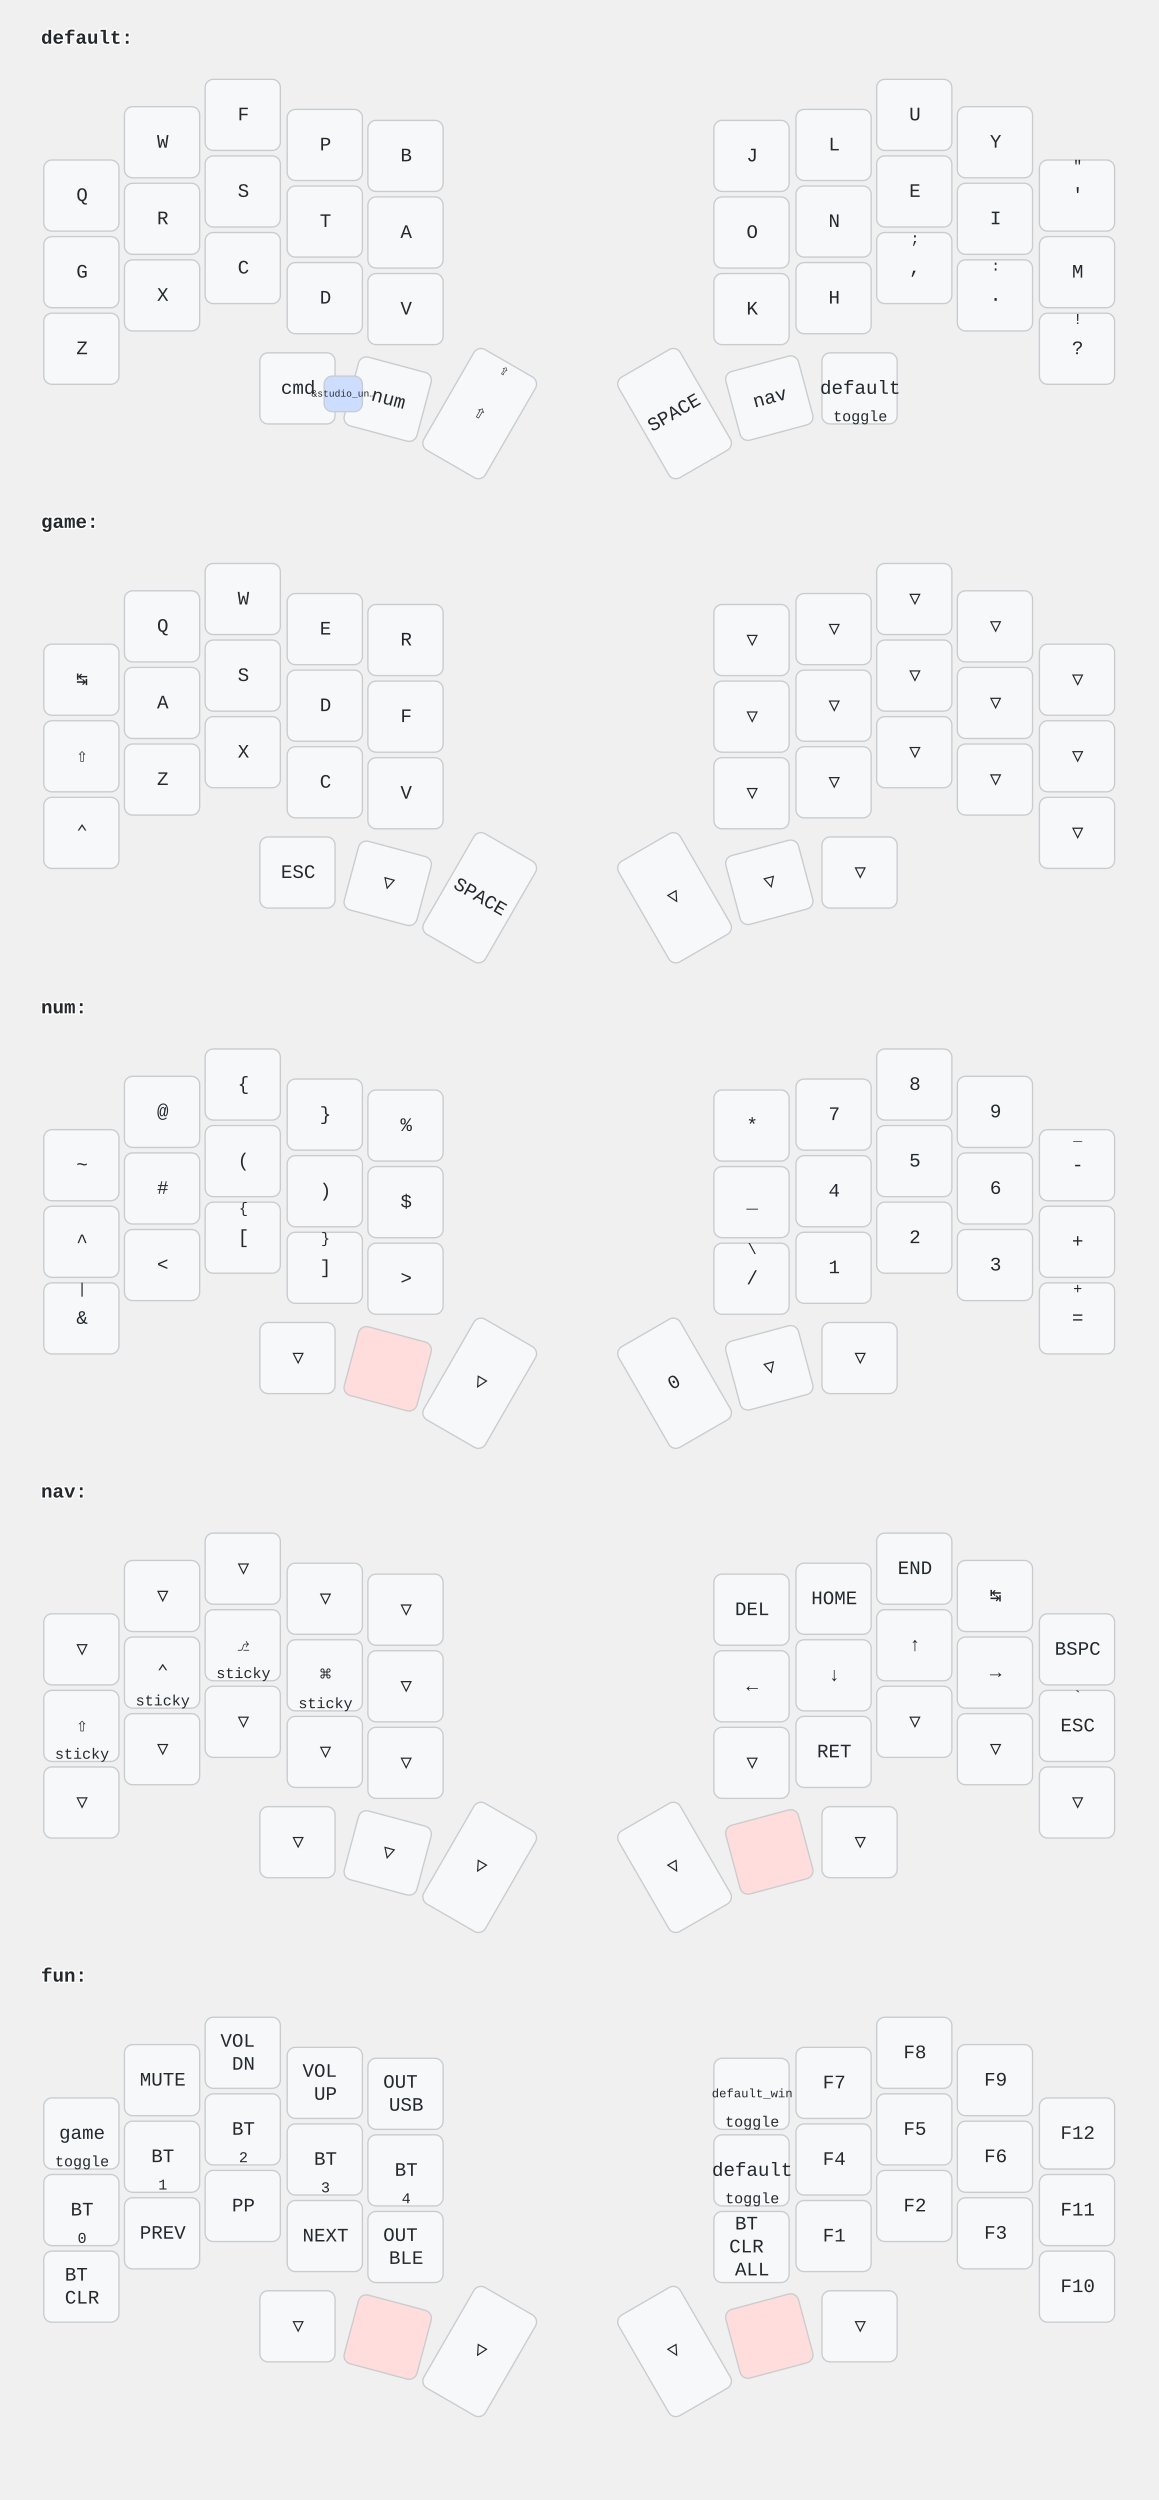
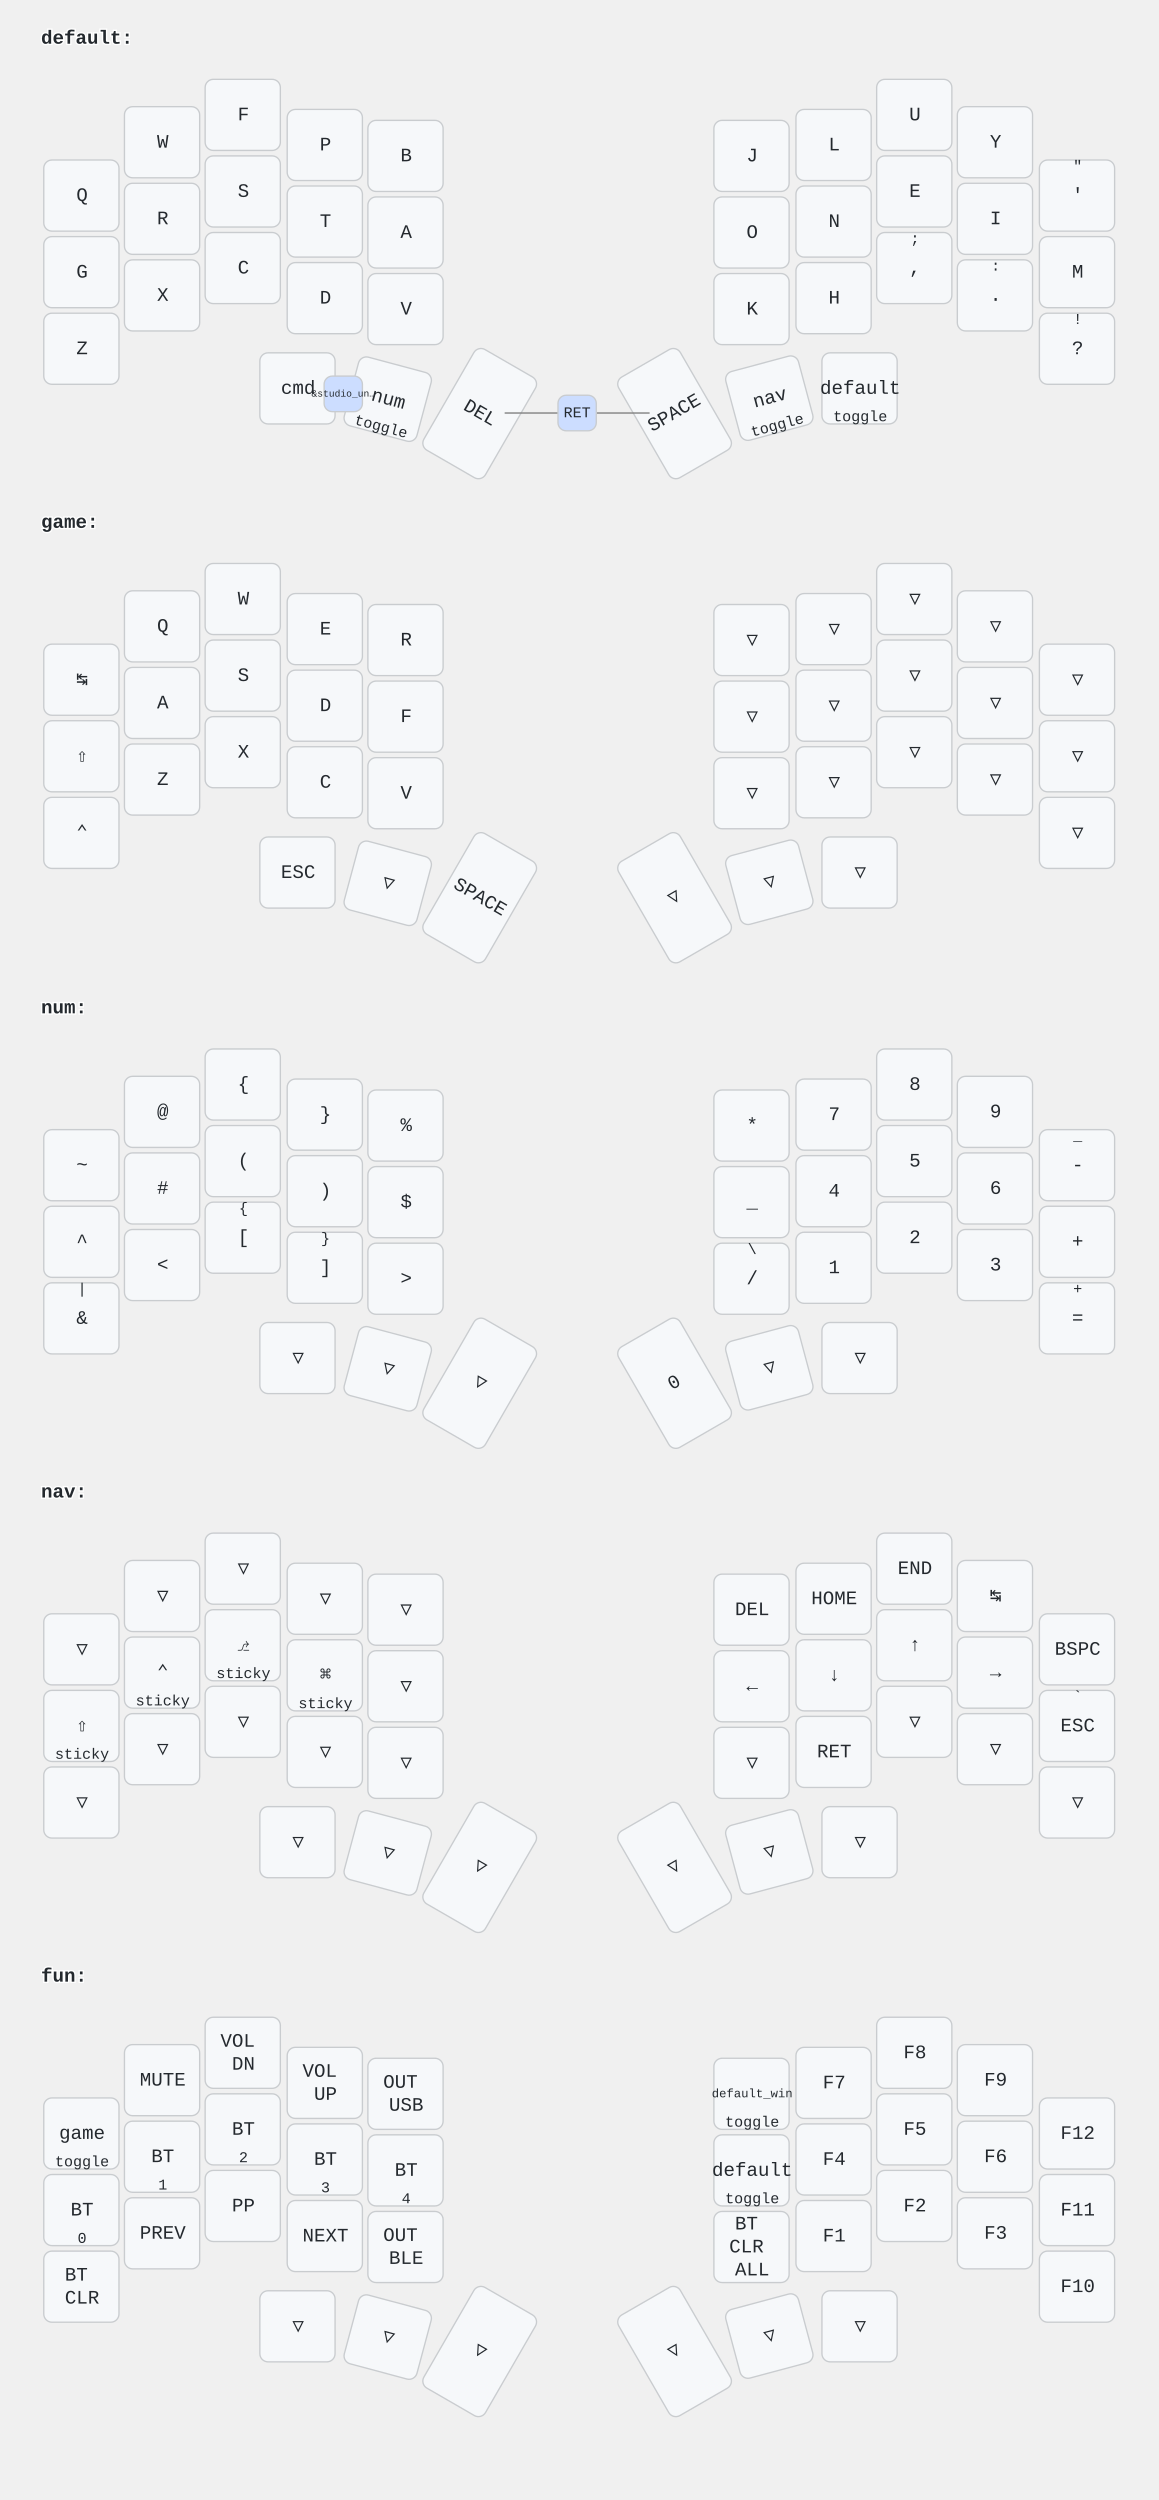
<svg xmlns="http://www.w3.org/2000/svg" width="847" height="1828" viewBox="0 0 847 1828" class="keymap">
  <style>/* font and background color specifications */
svg {
    font-family: SFMono-Regular,Consolas,Liberation Mono,Menlo,monospace;
    font-size: 14px;
    font-kerning: normal;
    text-rendering: optimizeLegibility;
    fill: #24292e;
}

/* default key styling */
rect {
    fill: #f6f8fa;
    stroke: #c9cccf;
    stroke-width: 1;
}

/* color accent for combo boxes */
rect.combo {
    fill: #cdf;
}

/* color accent for held keys */
rect.held, rect.combo.held {
    fill: #fdd;
}

/* color accent for ghost (optional) keys */
rect.ghost, rect.combo.ghost {
    fill: #ddd;
}

text {
    text-anchor: middle;
    dominant-baseline: middle;
}

/* styling for layer labels */
text.label {
    font-weight: bold;
    text-anchor: start;
    stroke: white;
    stroke-width: 2;
    paint-order: stroke;
}

/* styling for combo tap, and key hold/shifted label text */
text.combo, text.hold, text.shifted {
    font-size: 11px;
}

text.hold {
    text-anchor: middle;
    dominant-baseline: auto;
}

text.shifted {
    text-anchor: middle;
    dominant-baseline: hanging;
}

/* styling for hold/shifted label text in combo box */
text.combo.hold, text.combo.shifted {
    font-size: 8px;
}

/* styling for combo dendrons */
path {
    stroke-width: 1;
    stroke: gray;
    fill: none;
}
</style>
  <g transform="translate(30, 0)" class="layer-default">
    <text x="0" y="28" class="label" id="default">default:</text>
    <g transform="translate(0, 56)">
      <g transform="translate(30, 87)" class="key keypos-0">
        <rect rx="6" ry="6" x="-28" y="-26" width="55" height="52" class="key" />
        <text x="0" y="0" class="key tap">Q</text>
      </g>
      <g transform="translate(89, 48)" class="key keypos-1">
        <rect rx="6" ry="6" x="-28" y="-26" width="55" height="52" class="key" />
        <text x="0" y="0" class="key tap">W</text>
      </g>
      <g transform="translate(148, 28)" class="key keypos-2">
        <rect rx="6" ry="6" x="-28" y="-26" width="55" height="52" class="key" />
        <text x="0" y="0" class="key tap">F</text>
      </g>
      <g transform="translate(208, 50)" class="key keypos-3">
        <rect rx="6" ry="6" x="-28" y="-26" width="55" height="52" class="key" />
        <text x="0" y="0" class="key tap">P</text>
      </g>
      <g transform="translate(267, 58)" class="key keypos-4">
        <rect rx="6" ry="6" x="-28" y="-26" width="55" height="52" class="key" />
        <text x="0" y="0" class="key tap">B</text>
      </g>
      <g transform="translate(520, 58)" class="key keypos-5">
        <rect rx="6" ry="6" x="-28" y="-26" width="55" height="52" class="key" />
        <text x="0" y="0" class="key tap">J</text>
      </g>
      <g transform="translate(580, 50)" class="key keypos-6">
        <rect rx="6" ry="6" x="-28" y="-26" width="55" height="52" class="key" />
        <text x="0" y="0" class="key tap">L</text>
      </g>
      <g transform="translate(639, 28)" class="key keypos-7">
        <rect rx="6" ry="6" x="-28" y="-26" width="55" height="52" class="key" />
        <text x="0" y="0" class="key tap">U</text>
      </g>
      <g transform="translate(698, 48)" class="key keypos-8">
        <rect rx="6" ry="6" x="-28" y="-26" width="55" height="52" class="key" />
        <text x="0" y="0" class="key tap">Y</text>
      </g>
      <g transform="translate(758, 87)" class="key keypos-9">
        <rect rx="6" ry="6" x="-28" y="-26" width="55" height="52" class="key" />
        <text x="0" y="0" class="key tap">'</text>
        <text x="0" y="-24" class="key shifted">"</text>
      </g>
      <g transform="translate(30, 143)" class="key keypos-10">
        <rect rx="6" ry="6" x="-28" y="-26" width="55" height="52" class="key" />
        <text x="0" y="0" class="key tap">G</text>
      </g>
      <g transform="translate(89, 104)" class="key keypos-11">
        <rect rx="6" ry="6" x="-28" y="-26" width="55" height="52" class="key" />
        <text x="0" y="0" class="key tap">R</text>
      </g>
      <g transform="translate(148, 84)" class="key keypos-12">
        <rect rx="6" ry="6" x="-28" y="-26" width="55" height="52" class="key" />
        <text x="0" y="0" class="key tap">S</text>
      </g>
      <g transform="translate(208, 106)" class="key keypos-13">
        <rect rx="6" ry="6" x="-28" y="-26" width="55" height="52" class="key" />
        <text x="0" y="0" class="key tap">T</text>
      </g>
      <g transform="translate(267, 114)" class="key keypos-14">
        <rect rx="6" ry="6" x="-28" y="-26" width="55" height="52" class="key" />
        <text x="0" y="0" class="key tap">A</text>
      </g>
      <g transform="translate(520, 114)" class="key keypos-15">
        <rect rx="6" ry="6" x="-28" y="-26" width="55" height="52" class="key" />
        <text x="0" y="0" class="key tap">O</text>
      </g>
      <g transform="translate(580, 106)" class="key keypos-16">
        <rect rx="6" ry="6" x="-28" y="-26" width="55" height="52" class="key" />
        <text x="0" y="0" class="key tap">N</text>
      </g>
      <g transform="translate(639, 84)" class="key keypos-17">
        <rect rx="6" ry="6" x="-28" y="-26" width="55" height="52" class="key" />
        <text x="0" y="0" class="key tap">E</text>
      </g>
      <g transform="translate(698, 104)" class="key keypos-18">
        <rect rx="6" ry="6" x="-28" y="-26" width="55" height="52" class="key" />
        <text x="0" y="0" class="key tap">I</text>
      </g>
      <g transform="translate(758, 143)" class="key keypos-19">
        <rect rx="6" ry="6" x="-28" y="-26" width="55" height="52" class="key" />
        <text x="0" y="0" class="key tap">M</text>
      </g>
      <g transform="translate(30, 199)" class="key keypos-20">
        <rect rx="6" ry="6" x="-28" y="-26" width="55" height="52" class="key" />
        <text x="0" y="0" class="key tap">Z</text>
      </g>
      <g transform="translate(89, 160)" class="key keypos-21">
        <rect rx="6" ry="6" x="-28" y="-26" width="55" height="52" class="key" />
        <text x="0" y="0" class="key tap">X</text>
      </g>
      <g transform="translate(148, 140)" class="key keypos-22">
        <rect rx="6" ry="6" x="-28" y="-26" width="55" height="52" class="key" />
        <text x="0" y="0" class="key tap">C</text>
      </g>
      <g transform="translate(208, 162)" class="key keypos-23">
        <rect rx="6" ry="6" x="-28" y="-26" width="55" height="52" class="key" />
        <text x="0" y="0" class="key tap">D</text>
      </g>
      <g transform="translate(267, 170)" class="key keypos-24">
        <rect rx="6" ry="6" x="-28" y="-26" width="55" height="52" class="key" />
        <text x="0" y="0" class="key tap">V</text>
      </g>
      <g transform="translate(520, 170)" class="key keypos-25">
        <rect rx="6" ry="6" x="-28" y="-26" width="55" height="52" class="key" />
        <text x="0" y="0" class="key tap">K</text>
      </g>
      <g transform="translate(580, 162)" class="key keypos-26">
        <rect rx="6" ry="6" x="-28" y="-26" width="55" height="52" class="key" />
        <text x="0" y="0" class="key tap">H</text>
      </g>
      <g transform="translate(639, 140)" class="key keypos-27">
        <rect rx="6" ry="6" x="-28" y="-26" width="55" height="52" class="key" />
        <text x="0" y="0" class="key tap">,</text>
        <text x="0" y="-24" class="key shifted">;</text>
      </g>
      <g transform="translate(698, 160)" class="key keypos-28">
        <rect rx="6" ry="6" x="-28" y="-26" width="55" height="52" class="key" />
        <text x="0" y="0" class="key tap">.</text>
        <text x="0" y="-24" class="key shifted">:</text>
      </g>
      <g transform="translate(758, 199)" class="key keypos-29">
        <rect rx="6" ry="6" x="-28" y="-26" width="55" height="52" class="key" />
        <text x="0" y="0" class="key tap">?</text>
        <text x="0" y="-24" class="key shifted">!</text>
      </g>
      <g transform="translate(188, 228)" class="key keypos-30">
        <rect rx="6" ry="6" x="-28" y="-26" width="55" height="52" class="key" />
        <text x="0" y="0" class="key tap">cmd</text>
      </g>
      <g transform="translate(254, 236) rotate(15.0)" class="key keypos-31">
        <rect rx="6" ry="6" x="-28" y="-26" width="55" height="52" class="key" />
        <a href="#num">
          <text x="0" y="0" class="key tap layer-activator">num</text>
        </a>
+         <text x="0" y="24" class="key hold">toggle</text>
      </g>
      <g transform="translate(321, 246) rotate(30.0)" class="key keypos-32">
        <rect rx="6" ry="6" x="-26" y="-42" width="52" height="85" class="key" />
-         <text x="0" y="0" class="key tap">⇧</text>
-         <text x="0" y="-40" class="key shifted">⇪</text>
+         <text x="0" y="0" class="key tap">DEL</text>
      </g>
      <g transform="translate(463, 246) rotate(-30.0)" class="key keypos-33">
        <rect rx="6" ry="6" x="-26" y="-42" width="52" height="85" class="key" />
        <text x="0" y="0" class="key tap">SPACE</text>
      </g>
      <g transform="translate(533, 235) rotate(-15.0)" class="key keypos-34">
        <rect rx="6" ry="6" x="-28" y="-26" width="55" height="52" class="key" />
        <a href="#nav">
          <text x="0" y="0" class="key tap layer-activator">nav</text>
        </a>
+         <text x="0" y="24" class="key hold">toggle</text>
      </g>
      <g transform="translate(599, 228)" class="key keypos-35">
        <rect rx="6" ry="6" x="-28" y="-26" width="55" height="52" class="key" />
        <a href="#default">
          <text x="0" y="0" class="key tap layer-activator">default</text>
        </a>
        <text x="0" y="24" class="key hold">toggle</text>
      </g>
      <g class="combo combopos-0">
        <rect rx="6" ry="6" x="207" y="219" width="28" height="26" class="combo" />
        <text x="221" y="232" class="combo tap">
          <tspan style="font-size: 64%">&amp;studio_un…</tspan>
        </text>
+       </g>
+       <g class="combo combopos-1">
+         <path d="M392,246 l-53,0" class="combo" />
+         <path d="M392,246 l53,0" class="combo" />
+         <rect rx="6" ry="6" x="378" y="233" width="28" height="26" class="combo" />
+         <text x="392" y="246" class="combo tap">RET</text>
      </g>
    </g>
  </g>
  <g transform="translate(30, 354)" class="layer-game">
    <text x="0" y="28" class="label" id="game">game:</text>
    <g transform="translate(0, 56)">
      <g transform="translate(30, 87)" class="key keypos-0">
        <rect rx="6" ry="6" x="-28" y="-26" width="55" height="52" class="key" />
        <text x="0" y="0" class="key tap">↹</text>
      </g>
      <g transform="translate(89, 48)" class="key keypos-1">
        <rect rx="6" ry="6" x="-28" y="-26" width="55" height="52" class="key" />
        <text x="0" y="0" class="key tap">Q</text>
      </g>
      <g transform="translate(148, 28)" class="key keypos-2">
        <rect rx="6" ry="6" x="-28" y="-26" width="55" height="52" class="key" />
        <text x="0" y="0" class="key tap">W</text>
      </g>
      <g transform="translate(208, 50)" class="key keypos-3">
        <rect rx="6" ry="6" x="-28" y="-26" width="55" height="52" class="key" />
        <text x="0" y="0" class="key tap">E</text>
      </g>
      <g transform="translate(267, 58)" class="key keypos-4">
        <rect rx="6" ry="6" x="-28" y="-26" width="55" height="52" class="key" />
        <text x="0" y="0" class="key tap">R</text>
      </g>
      <g transform="translate(520, 58)" class="key trans keypos-5">
        <rect rx="6" ry="6" x="-28" y="-26" width="55" height="52" class="key trans" />
        <text x="0" y="0" class="key trans tap">▽</text>
      </g>
      <g transform="translate(580, 50)" class="key trans keypos-6">
        <rect rx="6" ry="6" x="-28" y="-26" width="55" height="52" class="key trans" />
        <text x="0" y="0" class="key trans tap">▽</text>
      </g>
      <g transform="translate(639, 28)" class="key trans keypos-7">
        <rect rx="6" ry="6" x="-28" y="-26" width="55" height="52" class="key trans" />
        <text x="0" y="0" class="key trans tap">▽</text>
      </g>
      <g transform="translate(698, 48)" class="key trans keypos-8">
        <rect rx="6" ry="6" x="-28" y="-26" width="55" height="52" class="key trans" />
        <text x="0" y="0" class="key trans tap">▽</text>
      </g>
      <g transform="translate(758, 87)" class="key trans keypos-9">
        <rect rx="6" ry="6" x="-28" y="-26" width="55" height="52" class="key trans" />
        <text x="0" y="0" class="key trans tap">▽</text>
      </g>
      <g transform="translate(30, 143)" class="key keypos-10">
        <rect rx="6" ry="6" x="-28" y="-26" width="55" height="52" class="key" />
        <text x="0" y="0" class="key tap">⇧</text>
      </g>
      <g transform="translate(89, 104)" class="key keypos-11">
        <rect rx="6" ry="6" x="-28" y="-26" width="55" height="52" class="key" />
        <text x="0" y="0" class="key tap">A</text>
      </g>
      <g transform="translate(148, 84)" class="key keypos-12">
        <rect rx="6" ry="6" x="-28" y="-26" width="55" height="52" class="key" />
        <text x="0" y="0" class="key tap">S</text>
      </g>
      <g transform="translate(208, 106)" class="key keypos-13">
        <rect rx="6" ry="6" x="-28" y="-26" width="55" height="52" class="key" />
        <text x="0" y="0" class="key tap">D</text>
      </g>
      <g transform="translate(267, 114)" class="key keypos-14">
        <rect rx="6" ry="6" x="-28" y="-26" width="55" height="52" class="key" />
        <text x="0" y="0" class="key tap">F</text>
      </g>
      <g transform="translate(520, 114)" class="key trans keypos-15">
        <rect rx="6" ry="6" x="-28" y="-26" width="55" height="52" class="key trans" />
        <text x="0" y="0" class="key trans tap">▽</text>
      </g>
      <g transform="translate(580, 106)" class="key trans keypos-16">
        <rect rx="6" ry="6" x="-28" y="-26" width="55" height="52" class="key trans" />
        <text x="0" y="0" class="key trans tap">▽</text>
      </g>
      <g transform="translate(639, 84)" class="key trans keypos-17">
        <rect rx="6" ry="6" x="-28" y="-26" width="55" height="52" class="key trans" />
        <text x="0" y="0" class="key trans tap">▽</text>
      </g>
      <g transform="translate(698, 104)" class="key trans keypos-18">
        <rect rx="6" ry="6" x="-28" y="-26" width="55" height="52" class="key trans" />
        <text x="0" y="0" class="key trans tap">▽</text>
      </g>
      <g transform="translate(758, 143)" class="key trans keypos-19">
        <rect rx="6" ry="6" x="-28" y="-26" width="55" height="52" class="key trans" />
        <text x="0" y="0" class="key trans tap">▽</text>
      </g>
      <g transform="translate(30, 199)" class="key keypos-20">
        <rect rx="6" ry="6" x="-28" y="-26" width="55" height="52" class="key" />
        <text x="0" y="0" class="key tap">⌃</text>
      </g>
      <g transform="translate(89, 160)" class="key keypos-21">
        <rect rx="6" ry="6" x="-28" y="-26" width="55" height="52" class="key" />
        <text x="0" y="0" class="key tap">Z</text>
      </g>
      <g transform="translate(148, 140)" class="key keypos-22">
        <rect rx="6" ry="6" x="-28" y="-26" width="55" height="52" class="key" />
        <text x="0" y="0" class="key tap">X</text>
      </g>
      <g transform="translate(208, 162)" class="key keypos-23">
        <rect rx="6" ry="6" x="-28" y="-26" width="55" height="52" class="key" />
        <text x="0" y="0" class="key tap">C</text>
      </g>
      <g transform="translate(267, 170)" class="key keypos-24">
        <rect rx="6" ry="6" x="-28" y="-26" width="55" height="52" class="key" />
        <text x="0" y="0" class="key tap">V</text>
      </g>
      <g transform="translate(520, 170)" class="key trans keypos-25">
        <rect rx="6" ry="6" x="-28" y="-26" width="55" height="52" class="key trans" />
        <text x="0" y="0" class="key trans tap">▽</text>
      </g>
      <g transform="translate(580, 162)" class="key trans keypos-26">
        <rect rx="6" ry="6" x="-28" y="-26" width="55" height="52" class="key trans" />
        <text x="0" y="0" class="key trans tap">▽</text>
      </g>
      <g transform="translate(639, 140)" class="key trans keypos-27">
        <rect rx="6" ry="6" x="-28" y="-26" width="55" height="52" class="key trans" />
        <text x="0" y="0" class="key trans tap">▽</text>
      </g>
      <g transform="translate(698, 160)" class="key trans keypos-28">
        <rect rx="6" ry="6" x="-28" y="-26" width="55" height="52" class="key trans" />
        <text x="0" y="0" class="key trans tap">▽</text>
      </g>
      <g transform="translate(758, 199)" class="key trans keypos-29">
        <rect rx="6" ry="6" x="-28" y="-26" width="55" height="52" class="key trans" />
        <text x="0" y="0" class="key trans tap">▽</text>
      </g>
      <g transform="translate(188, 228)" class="key keypos-30">
        <rect rx="6" ry="6" x="-28" y="-26" width="55" height="52" class="key" />
        <text x="0" y="0" class="key tap">ESC</text>
      </g>
      <g transform="translate(254, 236) rotate(15.0)" class="key trans keypos-31">
        <rect rx="6" ry="6" x="-28" y="-26" width="55" height="52" class="key trans" />
        <text x="0" y="0" class="key trans tap">▽</text>
      </g>
      <g transform="translate(321, 246) rotate(30.0)" class="key keypos-32">
        <rect rx="6" ry="6" x="-26" y="-42" width="52" height="85" class="key" />
        <text x="0" y="0" class="key tap">SPACE</text>
      </g>
      <g transform="translate(463, 246) rotate(-30.0)" class="key trans keypos-33">
        <rect rx="6" ry="6" x="-26" y="-42" width="52" height="85" class="key trans" />
        <text x="0" y="0" class="key trans tap">▽</text>
      </g>
      <g transform="translate(533, 235) rotate(-15.0)" class="key trans keypos-34">
        <rect rx="6" ry="6" x="-28" y="-26" width="55" height="52" class="key trans" />
        <text x="0" y="0" class="key trans tap">▽</text>
      </g>
      <g transform="translate(599, 228)" class="key trans keypos-35">
        <rect rx="6" ry="6" x="-28" y="-26" width="55" height="52" class="key trans" />
        <text x="0" y="0" class="key trans tap">▽</text>
      </g>
    </g>
  </g>
  <g transform="translate(30, 709)" class="layer-num">
    <text x="0" y="28" class="label" id="num">num:</text>
    <g transform="translate(0, 56)">
      <g transform="translate(30, 87)" class="key keypos-0">
        <rect rx="6" ry="6" x="-28" y="-26" width="55" height="52" class="key" />
        <text x="0" y="0" class="key tap">~</text>
      </g>
      <g transform="translate(89, 48)" class="key keypos-1">
        <rect rx="6" ry="6" x="-28" y="-26" width="55" height="52" class="key" />
        <text x="0" y="0" class="key tap">@</text>
      </g>
      <g transform="translate(148, 28)" class="key keypos-2">
        <rect rx="6" ry="6" x="-28" y="-26" width="55" height="52" class="key" />
        <text x="0" y="0" class="key tap">{</text>
      </g>
      <g transform="translate(208, 50)" class="key keypos-3">
        <rect rx="6" ry="6" x="-28" y="-26" width="55" height="52" class="key" />
        <text x="0" y="0" class="key tap">}</text>
      </g>
      <g transform="translate(267, 58)" class="key keypos-4">
        <rect rx="6" ry="6" x="-28" y="-26" width="55" height="52" class="key" />
        <text x="0" y="0" class="key tap">%</text>
      </g>
      <g transform="translate(520, 58)" class="key keypos-5">
        <rect rx="6" ry="6" x="-28" y="-26" width="55" height="52" class="key" />
        <text x="0" y="0" class="key tap">*</text>
      </g>
      <g transform="translate(580, 50)" class="key keypos-6">
        <rect rx="6" ry="6" x="-28" y="-26" width="55" height="52" class="key" />
        <text x="0" y="0" class="key tap">7</text>
      </g>
      <g transform="translate(639, 28)" class="key keypos-7">
        <rect rx="6" ry="6" x="-28" y="-26" width="55" height="52" class="key" />
        <text x="0" y="0" class="key tap">8</text>
      </g>
      <g transform="translate(698, 48)" class="key keypos-8">
        <rect rx="6" ry="6" x="-28" y="-26" width="55" height="52" class="key" />
        <text x="0" y="0" class="key tap">9</text>
      </g>
      <g transform="translate(758, 87)" class="key keypos-9">
        <rect rx="6" ry="6" x="-28" y="-26" width="55" height="52" class="key" />
        <text x="0" y="0" class="key tap">-</text>
        <text x="0" y="-24" class="key shifted">_</text>
      </g>
      <g transform="translate(30, 143)" class="key keypos-10">
        <rect rx="6" ry="6" x="-28" y="-26" width="55" height="52" class="key" />
        <text x="0" y="0" class="key tap">^</text>
      </g>
      <g transform="translate(89, 104)" class="key keypos-11">
        <rect rx="6" ry="6" x="-28" y="-26" width="55" height="52" class="key" />
        <text x="0" y="0" class="key tap">#</text>
      </g>
      <g transform="translate(148, 84)" class="key keypos-12">
        <rect rx="6" ry="6" x="-28" y="-26" width="55" height="52" class="key" />
        <text x="0" y="0" class="key tap">(</text>
      </g>
      <g transform="translate(208, 106)" class="key keypos-13">
        <rect rx="6" ry="6" x="-28" y="-26" width="55" height="52" class="key" />
        <text x="0" y="0" class="key tap">)</text>
      </g>
      <g transform="translate(267, 114)" class="key keypos-14">
        <rect rx="6" ry="6" x="-28" y="-26" width="55" height="52" class="key" />
        <text x="0" y="0" class="key tap">$</text>
      </g>
      <g transform="translate(520, 114)" class="key keypos-15">
        <rect rx="6" ry="6" x="-28" y="-26" width="55" height="52" class="key" />
        <text x="0" y="0" class="key tap">_</text>
      </g>
      <g transform="translate(580, 106)" class="key keypos-16">
        <rect rx="6" ry="6" x="-28" y="-26" width="55" height="52" class="key" />
        <text x="0" y="0" class="key tap">4</text>
      </g>
      <g transform="translate(639, 84)" class="key keypos-17">
        <rect rx="6" ry="6" x="-28" y="-26" width="55" height="52" class="key" />
        <text x="0" y="0" class="key tap">5</text>
      </g>
      <g transform="translate(698, 104)" class="key keypos-18">
        <rect rx="6" ry="6" x="-28" y="-26" width="55" height="52" class="key" />
        <text x="0" y="0" class="key tap">6</text>
      </g>
      <g transform="translate(758, 143)" class="key keypos-19">
        <rect rx="6" ry="6" x="-28" y="-26" width="55" height="52" class="key" />
        <text x="0" y="0" class="key tap">+</text>
      </g>
      <g transform="translate(30, 199)" class="key keypos-20">
        <rect rx="6" ry="6" x="-28" y="-26" width="55" height="52" class="key" />
        <text x="0" y="0" class="key tap">&amp;</text>
        <text x="0" y="-24" class="key shifted">|</text>
      </g>
      <g transform="translate(89, 160)" class="key keypos-21">
        <rect rx="6" ry="6" x="-28" y="-26" width="55" height="52" class="key" />
        <text x="0" y="0" class="key tap">&lt;</text>
      </g>
      <g transform="translate(148, 140)" class="key keypos-22">
        <rect rx="6" ry="6" x="-28" y="-26" width="55" height="52" class="key" />
        <text x="0" y="0" class="key tap">[</text>
        <text x="0" y="-24" class="key shifted">{</text>
      </g>
      <g transform="translate(208, 162)" class="key keypos-23">
        <rect rx="6" ry="6" x="-28" y="-26" width="55" height="52" class="key" />
        <text x="0" y="0" class="key tap">]</text>
        <text x="0" y="-24" class="key shifted">}</text>
      </g>
      <g transform="translate(267, 170)" class="key keypos-24">
        <rect rx="6" ry="6" x="-28" y="-26" width="55" height="52" class="key" />
        <text x="0" y="0" class="key tap">&gt;</text>
      </g>
      <g transform="translate(520, 170)" class="key keypos-25">
        <rect rx="6" ry="6" x="-28" y="-26" width="55" height="52" class="key" />
        <text x="0" y="0" class="key tap">/</text>
        <text x="0" y="-24" class="key shifted">\</text>
      </g>
      <g transform="translate(580, 162)" class="key keypos-26">
        <rect rx="6" ry="6" x="-28" y="-26" width="55" height="52" class="key" />
        <text x="0" y="0" class="key tap">1</text>
      </g>
      <g transform="translate(639, 140)" class="key keypos-27">
        <rect rx="6" ry="6" x="-28" y="-26" width="55" height="52" class="key" />
        <text x="0" y="0" class="key tap">2</text>
      </g>
      <g transform="translate(698, 160)" class="key keypos-28">
        <rect rx="6" ry="6" x="-28" y="-26" width="55" height="52" class="key" />
        <text x="0" y="0" class="key tap">3</text>
      </g>
      <g transform="translate(758, 199)" class="key keypos-29">
        <rect rx="6" ry="6" x="-28" y="-26" width="55" height="52" class="key" />
        <text x="0" y="0" class="key tap">=</text>
        <text x="0" y="-24" class="key shifted">+</text>
      </g>
      <g transform="translate(188, 228)" class="key trans keypos-30">
        <rect rx="6" ry="6" x="-28" y="-26" width="55" height="52" class="key trans" />
        <text x="0" y="0" class="key trans tap">▽</text>
      </g>
-       <g transform="translate(254, 236) rotate(15.0)" class="key held keypos-31">
-         <rect rx="6" ry="6" x="-28" y="-26" width="55" height="52" class="key held" />
+       <g transform="translate(254, 236) rotate(15.0)" class="key trans keypos-31">
+         <rect rx="6" ry="6" x="-28" y="-26" width="55" height="52" class="key trans" />
+         <text x="0" y="0" class="key trans tap">▽</text>
      </g>
      <g transform="translate(321, 246) rotate(30.0)" class="key trans keypos-32">
        <rect rx="6" ry="6" x="-26" y="-42" width="52" height="85" class="key trans" />
        <text x="0" y="0" class="key trans tap">▽</text>
      </g>
      <g transform="translate(463, 246) rotate(-30.0)" class="key keypos-33">
        <rect rx="6" ry="6" x="-26" y="-42" width="52" height="85" class="key" />
        <text x="0" y="0" class="key tap">0</text>
      </g>
      <g transform="translate(533, 235) rotate(-15.0)" class="key trans keypos-34">
        <rect rx="6" ry="6" x="-28" y="-26" width="55" height="52" class="key trans" />
        <text x="0" y="0" class="key trans tap">▽</text>
      </g>
      <g transform="translate(599, 228)" class="key trans keypos-35">
        <rect rx="6" ry="6" x="-28" y="-26" width="55" height="52" class="key trans" />
        <text x="0" y="0" class="key trans tap">▽</text>
      </g>
    </g>
  </g>
  <g transform="translate(30, 1063)" class="layer-nav">
    <text x="0" y="28" class="label" id="nav">nav:</text>
    <g transform="translate(0, 56)">
      <g transform="translate(30, 87)" class="key trans keypos-0">
        <rect rx="6" ry="6" x="-28" y="-26" width="55" height="52" class="key trans" />
        <text x="0" y="0" class="key trans tap">▽</text>
      </g>
      <g transform="translate(89, 48)" class="key trans keypos-1">
        <rect rx="6" ry="6" x="-28" y="-26" width="55" height="52" class="key trans" />
        <text x="0" y="0" class="key trans tap">▽</text>
      </g>
      <g transform="translate(148, 28)" class="key trans keypos-2">
        <rect rx="6" ry="6" x="-28" y="-26" width="55" height="52" class="key trans" />
        <text x="0" y="0" class="key trans tap">▽</text>
      </g>
      <g transform="translate(208, 50)" class="key trans keypos-3">
        <rect rx="6" ry="6" x="-28" y="-26" width="55" height="52" class="key trans" />
        <text x="0" y="0" class="key trans tap">▽</text>
      </g>
      <g transform="translate(267, 58)" class="key trans keypos-4">
        <rect rx="6" ry="6" x="-28" y="-26" width="55" height="52" class="key trans" />
        <text x="0" y="0" class="key trans tap">▽</text>
      </g>
      <g transform="translate(520, 58)" class="key keypos-5">
        <rect rx="6" ry="6" x="-28" y="-26" width="55" height="52" class="key" />
        <text x="0" y="0" class="key tap">DEL</text>
      </g>
      <g transform="translate(580, 50)" class="key keypos-6">
        <rect rx="6" ry="6" x="-28" y="-26" width="55" height="52" class="key" />
        <text x="0" y="0" class="key tap">HOME</text>
      </g>
      <g transform="translate(639, 28)" class="key keypos-7">
        <rect rx="6" ry="6" x="-28" y="-26" width="55" height="52" class="key" />
        <text x="0" y="0" class="key tap">END</text>
      </g>
      <g transform="translate(698, 48)" class="key keypos-8">
        <rect rx="6" ry="6" x="-28" y="-26" width="55" height="52" class="key" />
        <text x="0" y="0" class="key tap">↹</text>
      </g>
      <g transform="translate(758, 87)" class="key keypos-9">
        <rect rx="6" ry="6" x="-28" y="-26" width="55" height="52" class="key" />
        <text x="0" y="0" class="key tap">BSPC</text>
      </g>
      <g transform="translate(30, 143)" class="key keypos-10">
        <rect rx="6" ry="6" x="-28" y="-26" width="55" height="52" class="key" />
        <text x="0" y="0" class="key tap">⇧</text>
        <text x="0" y="24" class="key hold">sticky</text>
      </g>
      <g transform="translate(89, 104)" class="key keypos-11">
        <rect rx="6" ry="6" x="-28" y="-26" width="55" height="52" class="key" />
        <text x="0" y="0" class="key tap">⌃</text>
        <text x="0" y="24" class="key hold">sticky</text>
      </g>
      <g transform="translate(148, 84)" class="key keypos-12">
        <rect rx="6" ry="6" x="-28" y="-26" width="55" height="52" class="key" />
        <text x="0" y="0" class="key tap">⎇</text>
        <text x="0" y="24" class="key hold">sticky</text>
      </g>
      <g transform="translate(208, 106)" class="key keypos-13">
        <rect rx="6" ry="6" x="-28" y="-26" width="55" height="52" class="key" />
        <text x="0" y="0" class="key tap">⌘</text>
        <text x="0" y="24" class="key hold">sticky</text>
      </g>
      <g transform="translate(267, 114)" class="key trans keypos-14">
        <rect rx="6" ry="6" x="-28" y="-26" width="55" height="52" class="key trans" />
        <text x="0" y="0" class="key trans tap">▽</text>
      </g>
      <g transform="translate(520, 114)" class="key keypos-15">
        <rect rx="6" ry="6" x="-28" y="-26" width="55" height="52" class="key" />
        <text x="0" y="0" class="key tap">←</text>
      </g>
      <g transform="translate(580, 106)" class="key keypos-16">
        <rect rx="6" ry="6" x="-28" y="-26" width="55" height="52" class="key" />
        <text x="0" y="0" class="key tap">↓</text>
      </g>
      <g transform="translate(639, 84)" class="key keypos-17">
        <rect rx="6" ry="6" x="-28" y="-26" width="55" height="52" class="key" />
        <text x="0" y="0" class="key tap">↑</text>
      </g>
      <g transform="translate(698, 104)" class="key keypos-18">
        <rect rx="6" ry="6" x="-28" y="-26" width="55" height="52" class="key" />
        <text x="0" y="0" class="key tap">→</text>
      </g>
      <g transform="translate(758, 143)" class="key keypos-19">
        <rect rx="6" ry="6" x="-28" y="-26" width="55" height="52" class="key" />
        <text x="0" y="0" class="key tap">ESC</text>
        <text x="0" y="-24" class="key shifted">`</text>
      </g>
      <g transform="translate(30, 199)" class="key trans keypos-20">
        <rect rx="6" ry="6" x="-28" y="-26" width="55" height="52" class="key trans" />
        <text x="0" y="0" class="key trans tap">▽</text>
      </g>
      <g transform="translate(89, 160)" class="key trans keypos-21">
        <rect rx="6" ry="6" x="-28" y="-26" width="55" height="52" class="key trans" />
        <text x="0" y="0" class="key trans tap">▽</text>
      </g>
      <g transform="translate(148, 140)" class="key trans keypos-22">
        <rect rx="6" ry="6" x="-28" y="-26" width="55" height="52" class="key trans" />
        <text x="0" y="0" class="key trans tap">▽</text>
      </g>
      <g transform="translate(208, 162)" class="key trans keypos-23">
        <rect rx="6" ry="6" x="-28" y="-26" width="55" height="52" class="key trans" />
        <text x="0" y="0" class="key trans tap">▽</text>
      </g>
      <g transform="translate(267, 170)" class="key trans keypos-24">
        <rect rx="6" ry="6" x="-28" y="-26" width="55" height="52" class="key trans" />
        <text x="0" y="0" class="key trans tap">▽</text>
      </g>
      <g transform="translate(520, 170)" class="key trans keypos-25">
        <rect rx="6" ry="6" x="-28" y="-26" width="55" height="52" class="key trans" />
        <text x="0" y="0" class="key trans tap">▽</text>
      </g>
      <g transform="translate(580, 162)" class="key keypos-26">
        <rect rx="6" ry="6" x="-28" y="-26" width="55" height="52" class="key" />
        <text x="0" y="0" class="key tap">RET</text>
      </g>
      <g transform="translate(639, 140)" class="key trans keypos-27">
        <rect rx="6" ry="6" x="-28" y="-26" width="55" height="52" class="key trans" />
        <text x="0" y="0" class="key trans tap">▽</text>
      </g>
      <g transform="translate(698, 160)" class="key trans keypos-28">
        <rect rx="6" ry="6" x="-28" y="-26" width="55" height="52" class="key trans" />
        <text x="0" y="0" class="key trans tap">▽</text>
      </g>
      <g transform="translate(758, 199)" class="key trans keypos-29">
        <rect rx="6" ry="6" x="-28" y="-26" width="55" height="52" class="key trans" />
        <text x="0" y="0" class="key trans tap">▽</text>
      </g>
      <g transform="translate(188, 228)" class="key trans keypos-30">
        <rect rx="6" ry="6" x="-28" y="-26" width="55" height="52" class="key trans" />
        <text x="0" y="0" class="key trans tap">▽</text>
      </g>
      <g transform="translate(254, 236) rotate(15.0)" class="key trans keypos-31">
        <rect rx="6" ry="6" x="-28" y="-26" width="55" height="52" class="key trans" />
        <text x="0" y="0" class="key trans tap">▽</text>
      </g>
      <g transform="translate(321, 246) rotate(30.0)" class="key trans keypos-32">
        <rect rx="6" ry="6" x="-26" y="-42" width="52" height="85" class="key trans" />
        <text x="0" y="0" class="key trans tap">▽</text>
      </g>
      <g transform="translate(463, 246) rotate(-30.0)" class="key trans keypos-33">
        <rect rx="6" ry="6" x="-26" y="-42" width="52" height="85" class="key trans" />
        <text x="0" y="0" class="key trans tap">▽</text>
      </g>
-       <g transform="translate(533, 235) rotate(-15.0)" class="key held keypos-34">
-         <rect rx="6" ry="6" x="-28" y="-26" width="55" height="52" class="key held" />
+       <g transform="translate(533, 235) rotate(-15.0)" class="key trans keypos-34">
+         <rect rx="6" ry="6" x="-28" y="-26" width="55" height="52" class="key trans" />
+         <text x="0" y="0" class="key trans tap">▽</text>
      </g>
      <g transform="translate(599, 228)" class="key trans keypos-35">
        <rect rx="6" ry="6" x="-28" y="-26" width="55" height="52" class="key trans" />
        <text x="0" y="0" class="key trans tap">▽</text>
      </g>
    </g>
  </g>
  <g transform="translate(30, 1417)" class="layer-fun">
    <text x="0" y="28" class="label" id="fun">fun:</text>
    <g transform="translate(0, 56)">
      <g transform="translate(30, 87)" class="key keypos-0">
        <rect rx="6" ry="6" x="-28" y="-26" width="55" height="52" class="key" />
        <a href="#game">
          <text x="0" y="0" class="key tap layer-activator">game</text>
        </a>
        <text x="0" y="24" class="key hold">toggle</text>
      </g>
      <g transform="translate(89, 48)" class="key keypos-1">
        <rect rx="6" ry="6" x="-28" y="-26" width="55" height="52" class="key" />
        <text x="0" y="0" class="key tap">MUTE</text>
      </g>
      <g transform="translate(148, 28)" class="key keypos-2">
        <rect rx="6" ry="6" x="-28" y="-26" width="55" height="52" class="key" />
        <text x="0" y="0" class="key tap">
          <tspan x="0" dy="-0.6em">VOL</tspan>
          <tspan x="0" dy="1.2em">DN</tspan>
        </text>
      </g>
      <g transform="translate(208, 50)" class="key keypos-3">
        <rect rx="6" ry="6" x="-28" y="-26" width="55" height="52" class="key" />
        <text x="0" y="0" class="key tap">
          <tspan x="0" dy="-0.6em">VOL</tspan>
          <tspan x="0" dy="1.2em">UP</tspan>
        </text>
      </g>
      <g transform="translate(267, 58)" class="key keypos-4">
        <rect rx="6" ry="6" x="-28" y="-26" width="55" height="52" class="key" />
        <text x="0" y="0" class="key tap">
          <tspan x="0" dy="-0.6em">OUT</tspan>
          <tspan x="0" dy="1.2em">USB</tspan>
        </text>
      </g>
      <g transform="translate(520, 58)" class="key keypos-5">
        <rect rx="6" ry="6" x="-28" y="-26" width="55" height="52" class="key" />
        <text x="0" y="0" class="key tap">
          <tspan style="font-size: 64%">default_win</tspan>
        </text>
        <text x="0" y="24" class="key hold">toggle</text>
      </g>
      <g transform="translate(580, 50)" class="key keypos-6">
        <rect rx="6" ry="6" x="-28" y="-26" width="55" height="52" class="key" />
        <text x="0" y="0" class="key tap">F7</text>
      </g>
      <g transform="translate(639, 28)" class="key keypos-7">
        <rect rx="6" ry="6" x="-28" y="-26" width="55" height="52" class="key" />
        <text x="0" y="0" class="key tap">F8</text>
      </g>
      <g transform="translate(698, 48)" class="key keypos-8">
        <rect rx="6" ry="6" x="-28" y="-26" width="55" height="52" class="key" />
        <text x="0" y="0" class="key tap">F9</text>
      </g>
      <g transform="translate(758, 87)" class="key keypos-9">
        <rect rx="6" ry="6" x="-28" y="-26" width="55" height="52" class="key" />
        <text x="0" y="0" class="key tap">F12</text>
      </g>
      <g transform="translate(30, 143)" class="key keypos-10">
        <rect rx="6" ry="6" x="-28" y="-26" width="55" height="52" class="key" />
        <text x="0" y="0" class="key tap">BT</text>
        <text x="0" y="24" class="key hold">0</text>
      </g>
      <g transform="translate(89, 104)" class="key keypos-11">
        <rect rx="6" ry="6" x="-28" y="-26" width="55" height="52" class="key" />
        <text x="0" y="0" class="key tap">BT</text>
        <text x="0" y="24" class="key hold">1</text>
      </g>
      <g transform="translate(148, 84)" class="key keypos-12">
        <rect rx="6" ry="6" x="-28" y="-26" width="55" height="52" class="key" />
        <text x="0" y="0" class="key tap">BT</text>
        <text x="0" y="24" class="key hold">2</text>
      </g>
      <g transform="translate(208, 106)" class="key keypos-13">
        <rect rx="6" ry="6" x="-28" y="-26" width="55" height="52" class="key" />
        <text x="0" y="0" class="key tap">BT</text>
        <text x="0" y="24" class="key hold">3</text>
      </g>
      <g transform="translate(267, 114)" class="key keypos-14">
        <rect rx="6" ry="6" x="-28" y="-26" width="55" height="52" class="key" />
        <text x="0" y="0" class="key tap">BT</text>
        <text x="0" y="24" class="key hold">4</text>
      </g>
      <g transform="translate(520, 114)" class="key keypos-15">
        <rect rx="6" ry="6" x="-28" y="-26" width="55" height="52" class="key" />
        <a href="#default">
          <text x="0" y="0" class="key tap layer-activator">default</text>
        </a>
        <text x="0" y="24" class="key hold">toggle</text>
      </g>
      <g transform="translate(580, 106)" class="key keypos-16">
        <rect rx="6" ry="6" x="-28" y="-26" width="55" height="52" class="key" />
        <text x="0" y="0" class="key tap">F4</text>
      </g>
      <g transform="translate(639, 84)" class="key keypos-17">
        <rect rx="6" ry="6" x="-28" y="-26" width="55" height="52" class="key" />
        <text x="0" y="0" class="key tap">F5</text>
      </g>
      <g transform="translate(698, 104)" class="key keypos-18">
        <rect rx="6" ry="6" x="-28" y="-26" width="55" height="52" class="key" />
        <text x="0" y="0" class="key tap">F6</text>
      </g>
      <g transform="translate(758, 143)" class="key keypos-19">
        <rect rx="6" ry="6" x="-28" y="-26" width="55" height="52" class="key" />
        <text x="0" y="0" class="key tap">F11</text>
      </g>
      <g transform="translate(30, 199)" class="key keypos-20">
        <rect rx="6" ry="6" x="-28" y="-26" width="55" height="52" class="key" />
        <text x="0" y="0" class="key tap">
          <tspan x="0" dy="-0.6em">BT</tspan>
          <tspan x="0" dy="1.2em">CLR</tspan>
        </text>
      </g>
      <g transform="translate(89, 160)" class="key keypos-21">
        <rect rx="6" ry="6" x="-28" y="-26" width="55" height="52" class="key" />
        <text x="0" y="0" class="key tap">PREV</text>
      </g>
      <g transform="translate(148, 140)" class="key keypos-22">
        <rect rx="6" ry="6" x="-28" y="-26" width="55" height="52" class="key" />
        <text x="0" y="0" class="key tap">PP</text>
      </g>
      <g transform="translate(208, 162)" class="key keypos-23">
        <rect rx="6" ry="6" x="-28" y="-26" width="55" height="52" class="key" />
        <text x="0" y="0" class="key tap">NEXT</text>
      </g>
      <g transform="translate(267, 170)" class="key keypos-24">
        <rect rx="6" ry="6" x="-28" y="-26" width="55" height="52" class="key" />
        <text x="0" y="0" class="key tap">
          <tspan x="0" dy="-0.6em">OUT</tspan>
          <tspan x="0" dy="1.2em">BLE</tspan>
        </text>
      </g>
      <g transform="translate(520, 170)" class="key keypos-25">
        <rect rx="6" ry="6" x="-28" y="-26" width="55" height="52" class="key" />
        <text x="0" y="0" class="key tap">
          <tspan x="0" dy="-1.2em">BT</tspan>
          <tspan x="0" dy="1.2em">CLR</tspan>
          <tspan x="0" dy="1.2em">ALL</tspan>
        </text>
      </g>
      <g transform="translate(580, 162)" class="key keypos-26">
        <rect rx="6" ry="6" x="-28" y="-26" width="55" height="52" class="key" />
        <text x="0" y="0" class="key tap">F1</text>
      </g>
      <g transform="translate(639, 140)" class="key keypos-27">
        <rect rx="6" ry="6" x="-28" y="-26" width="55" height="52" class="key" />
        <text x="0" y="0" class="key tap">F2</text>
      </g>
      <g transform="translate(698, 160)" class="key keypos-28">
        <rect rx="6" ry="6" x="-28" y="-26" width="55" height="52" class="key" />
        <text x="0" y="0" class="key tap">F3</text>
      </g>
      <g transform="translate(758, 199)" class="key keypos-29">
        <rect rx="6" ry="6" x="-28" y="-26" width="55" height="52" class="key" />
        <text x="0" y="0" class="key tap">F10</text>
      </g>
      <g transform="translate(188, 228)" class="key trans keypos-30">
        <rect rx="6" ry="6" x="-28" y="-26" width="55" height="52" class="key trans" />
        <text x="0" y="0" class="key trans tap">▽</text>
      </g>
-       <g transform="translate(254, 236) rotate(15.0)" class="key held keypos-31">
-         <rect rx="6" ry="6" x="-28" y="-26" width="55" height="52" class="key held" />
+       <g transform="translate(254, 236) rotate(15.0)" class="key trans keypos-31">
+         <rect rx="6" ry="6" x="-28" y="-26" width="55" height="52" class="key trans" />
+         <text x="0" y="0" class="key trans tap">▽</text>
      </g>
      <g transform="translate(321, 246) rotate(30.0)" class="key trans keypos-32">
        <rect rx="6" ry="6" x="-26" y="-42" width="52" height="85" class="key trans" />
        <text x="0" y="0" class="key trans tap">▽</text>
      </g>
      <g transform="translate(463, 246) rotate(-30.0)" class="key trans keypos-33">
        <rect rx="6" ry="6" x="-26" y="-42" width="52" height="85" class="key trans" />
        <text x="0" y="0" class="key trans tap">▽</text>
      </g>
-       <g transform="translate(533, 235) rotate(-15.0)" class="key held keypos-34">
-         <rect rx="6" ry="6" x="-28" y="-26" width="55" height="52" class="key held" />
+       <g transform="translate(533, 235) rotate(-15.0)" class="key trans keypos-34">
+         <rect rx="6" ry="6" x="-28" y="-26" width="55" height="52" class="key trans" />
+         <text x="0" y="0" class="key trans tap">▽</text>
      </g>
      <g transform="translate(599, 228)" class="key trans keypos-35">
        <rect rx="6" ry="6" x="-28" y="-26" width="55" height="52" class="key trans" />
        <text x="0" y="0" class="key trans tap">▽</text>
      </g>
    </g>
  </g>
</svg>
